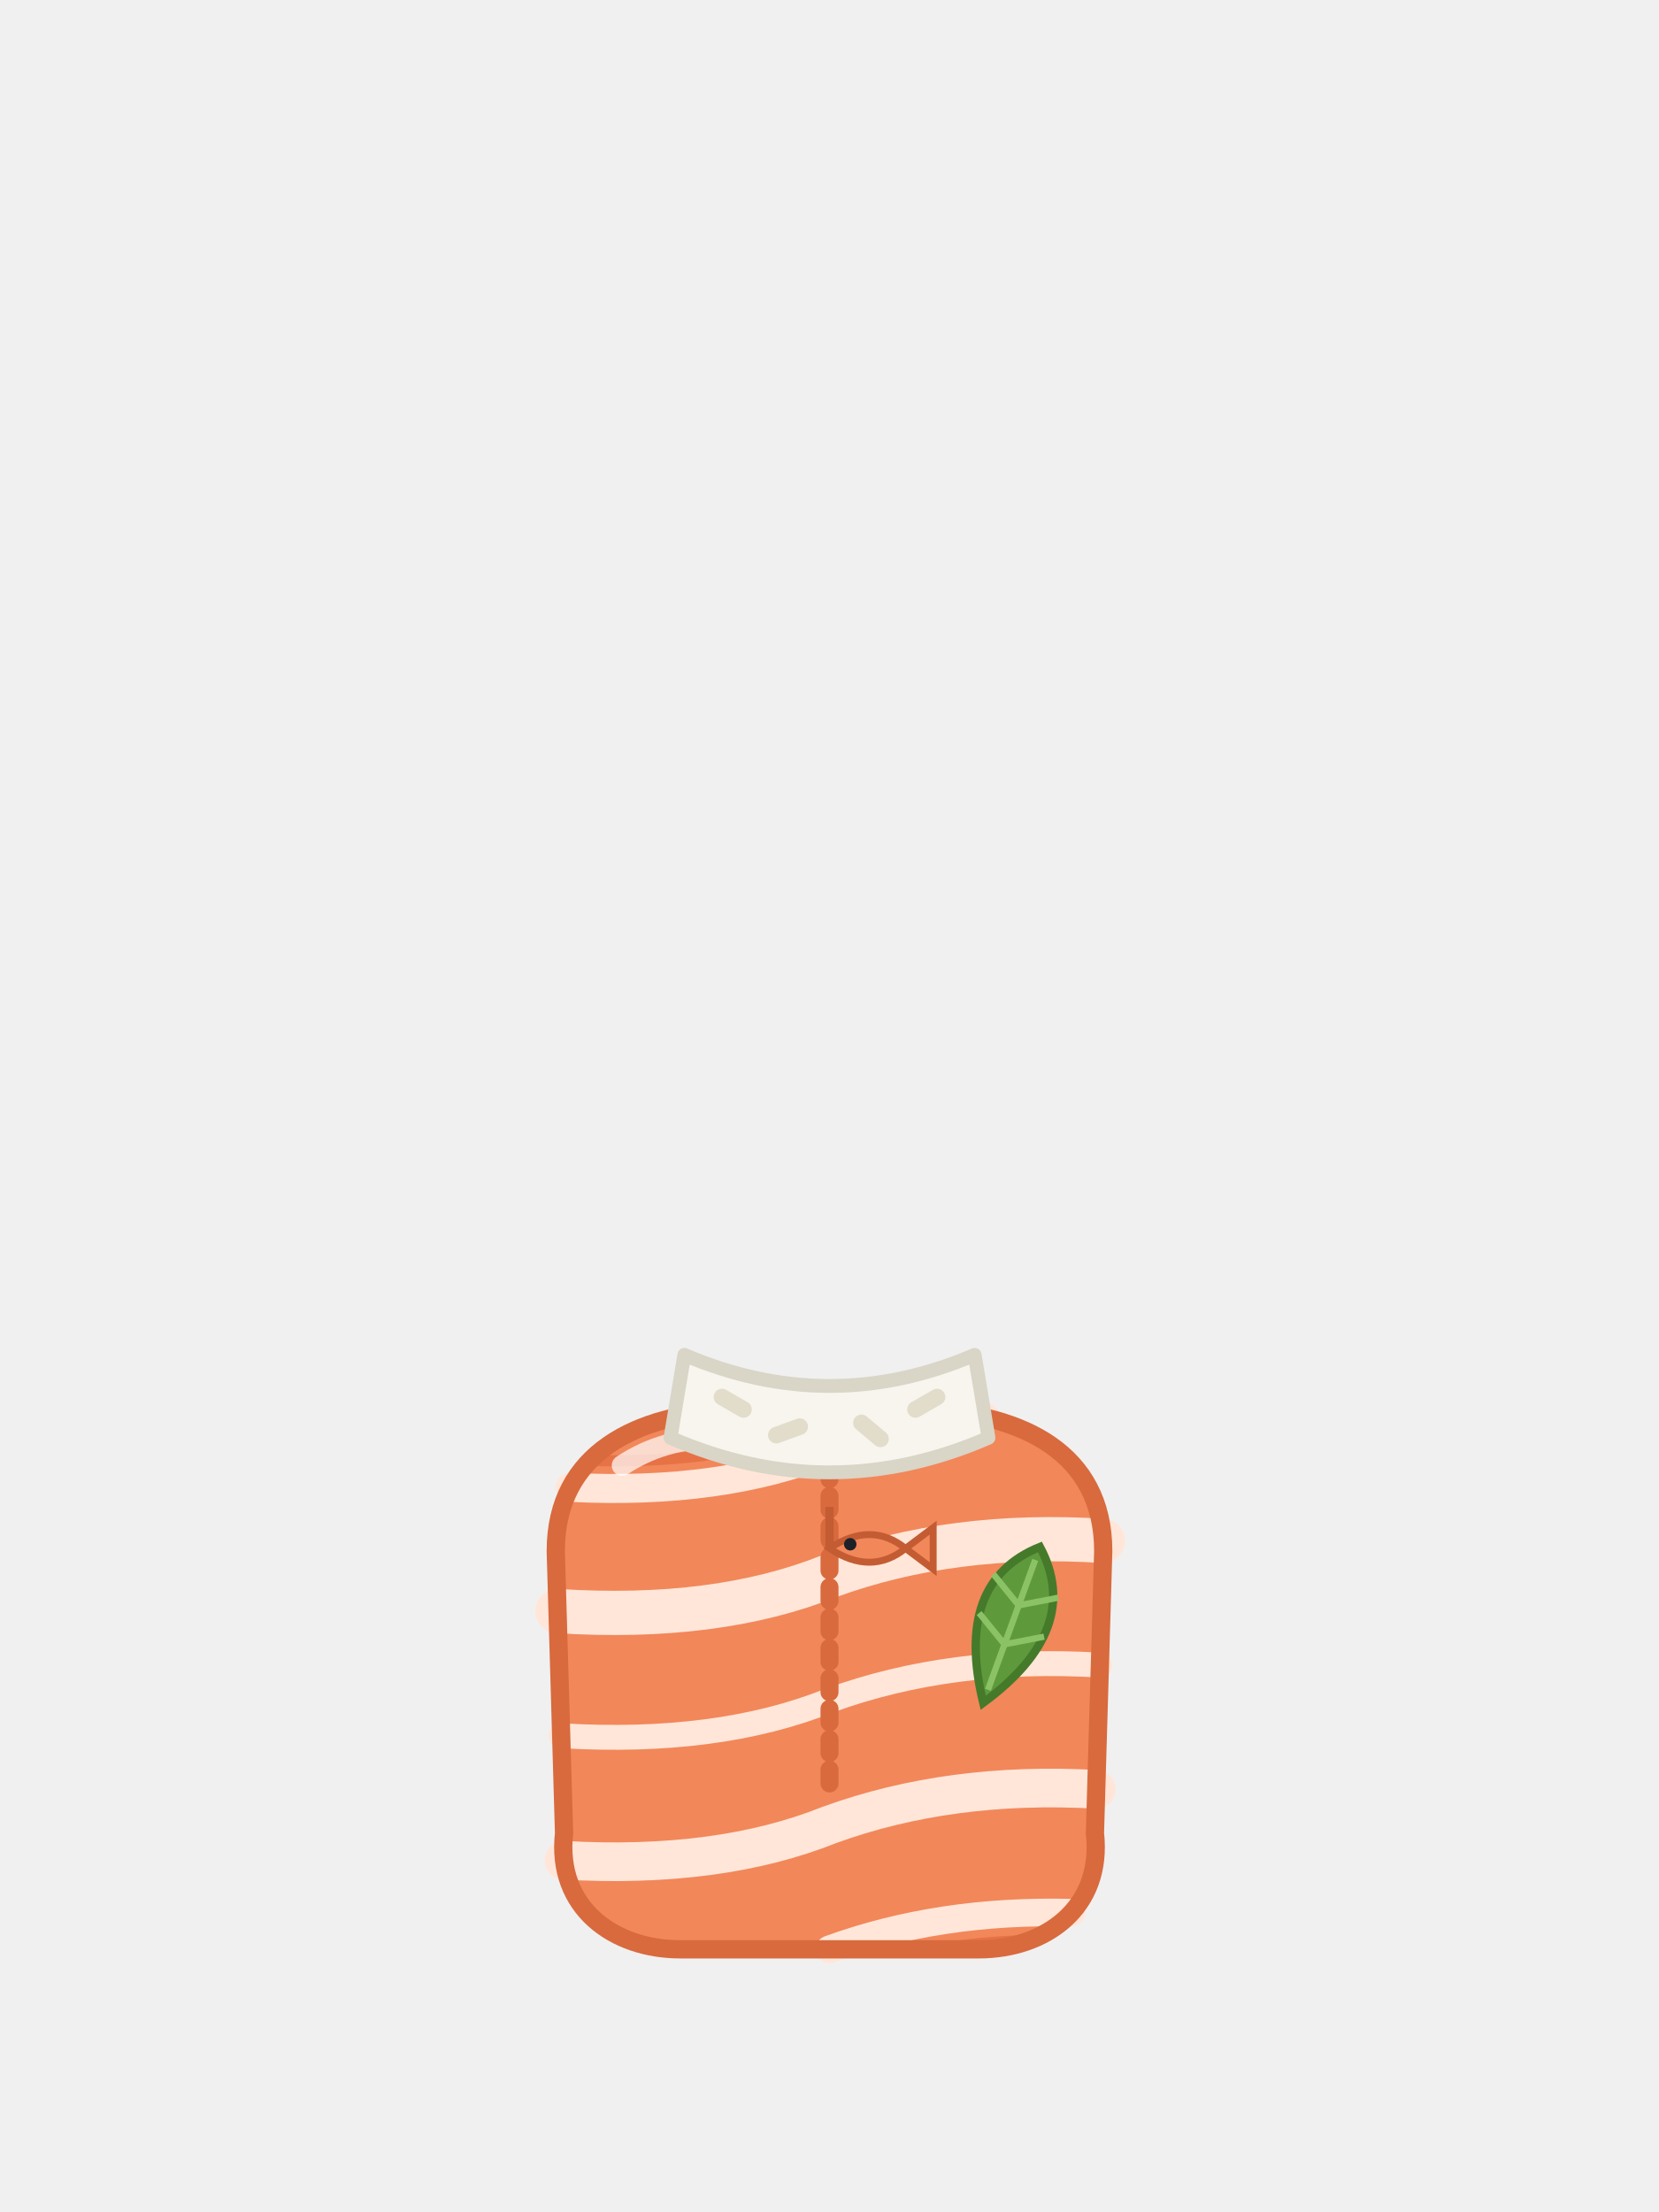
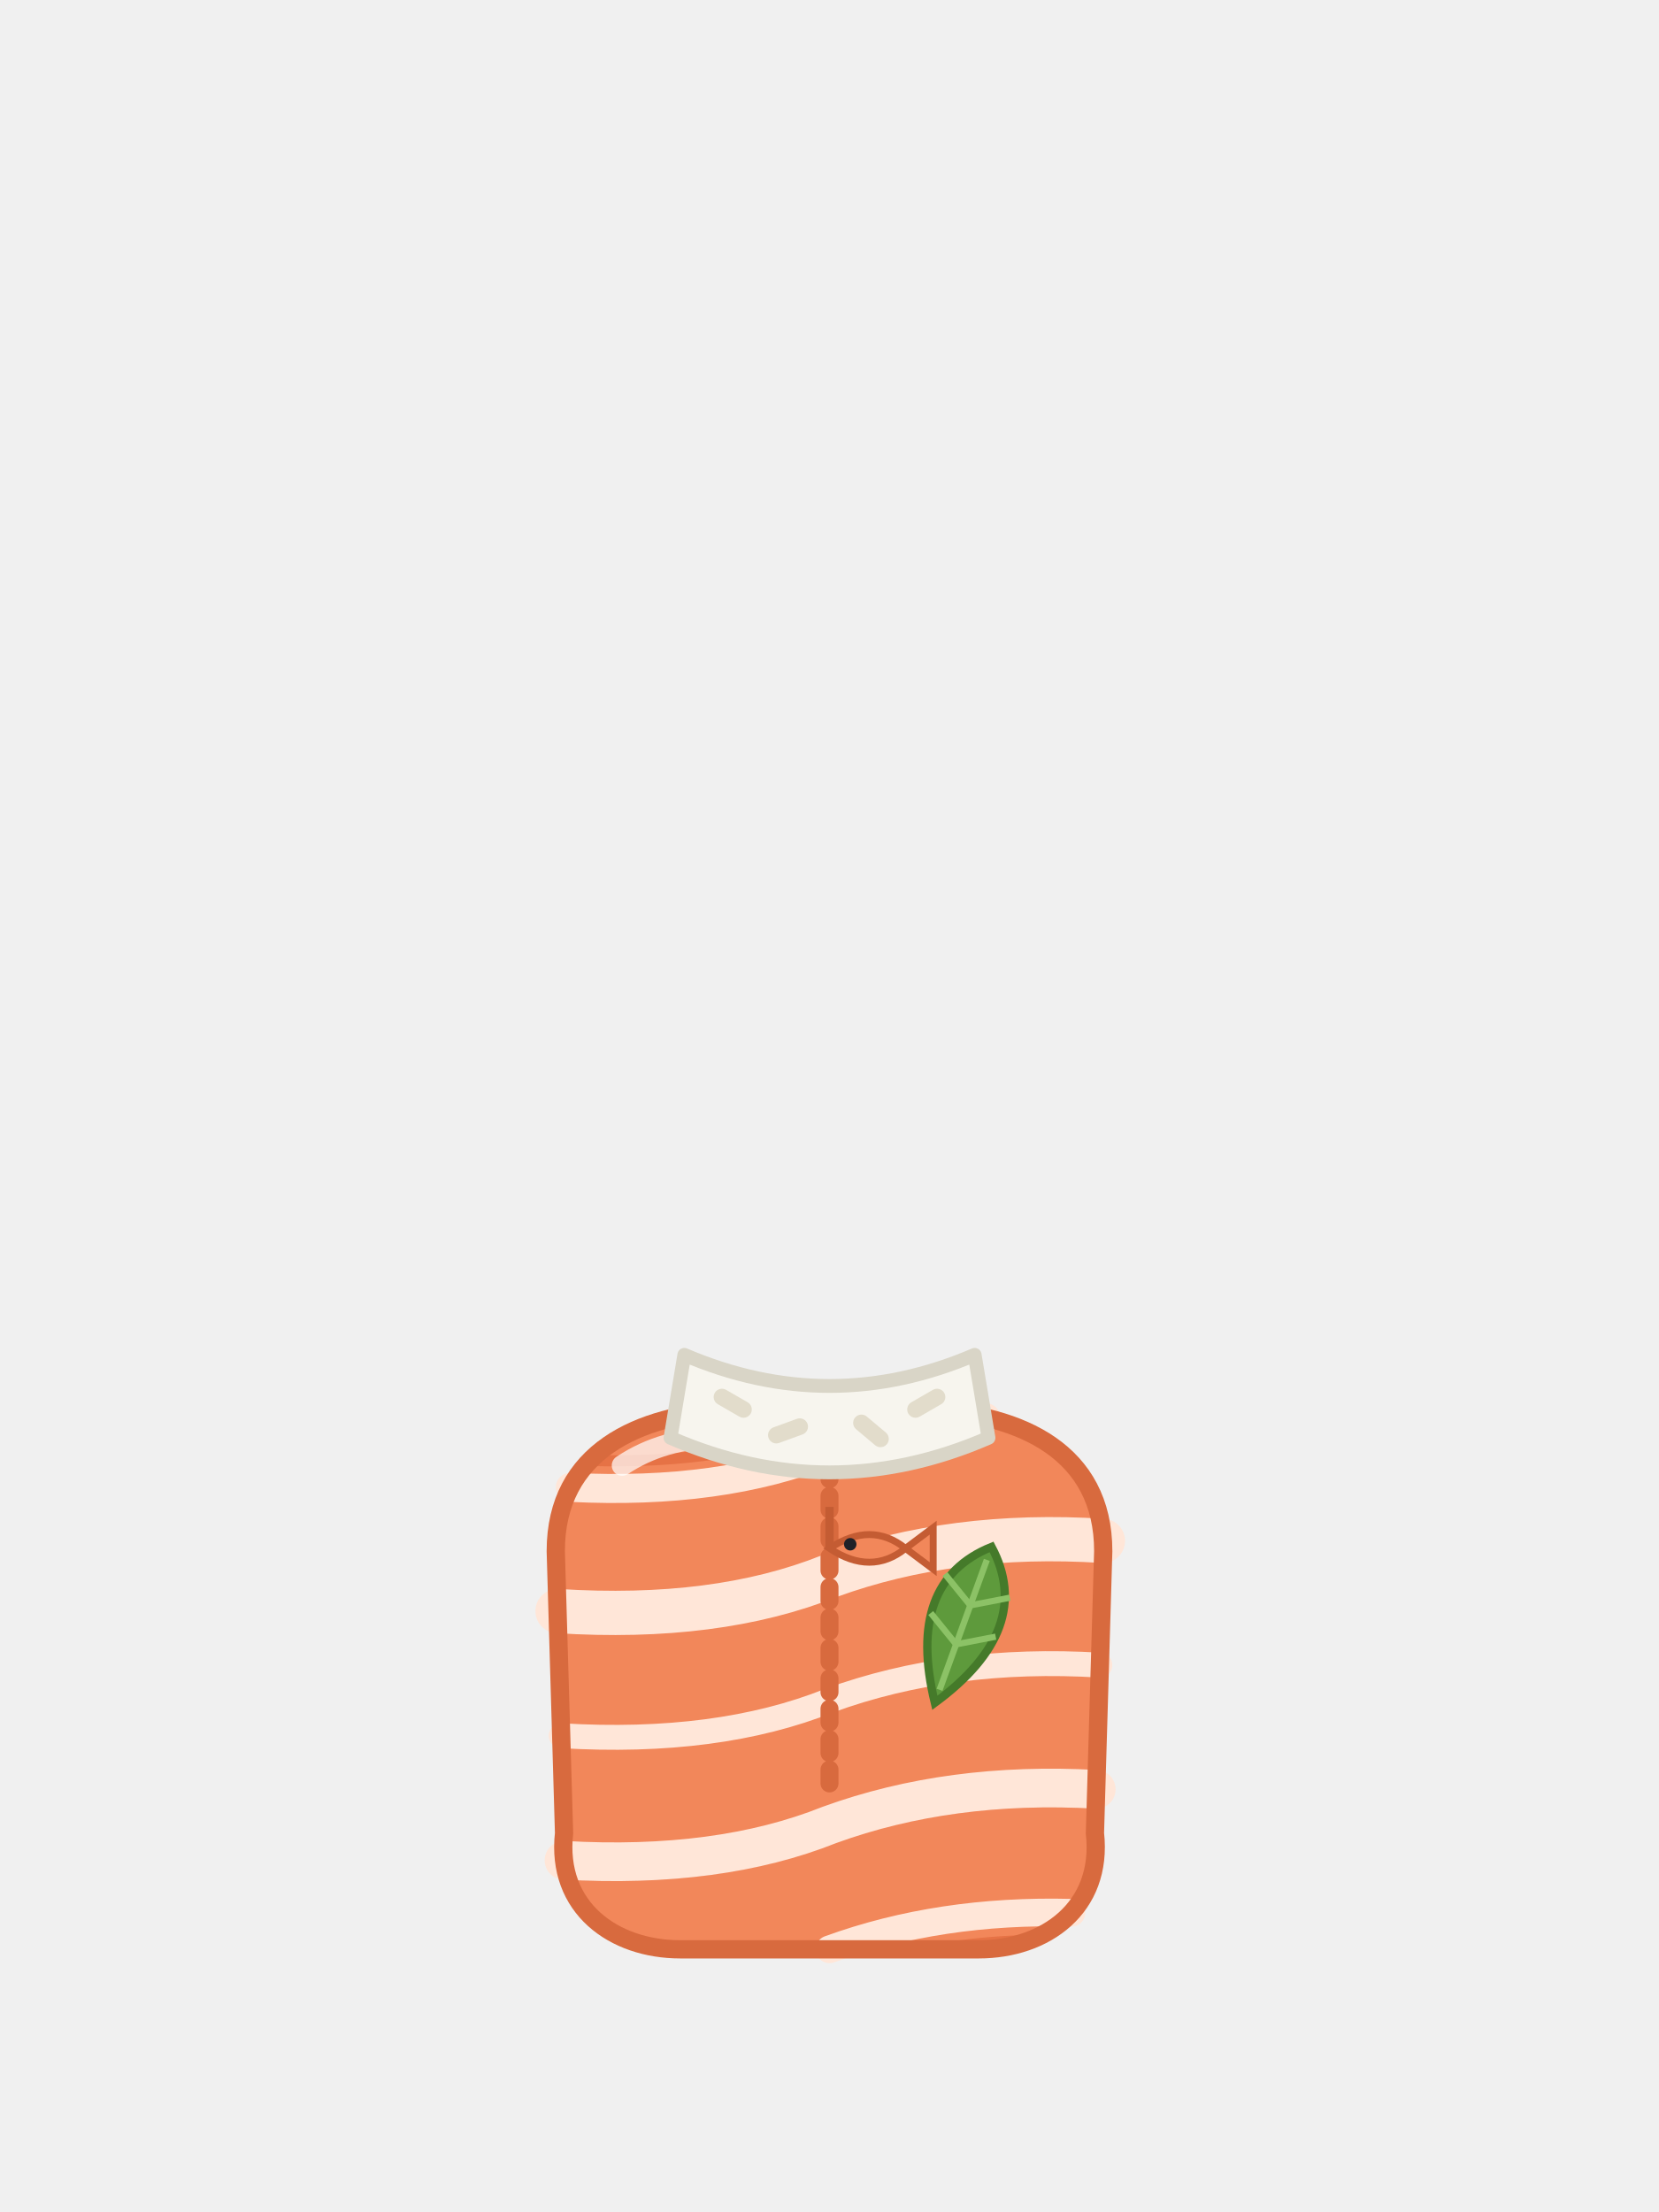
<svg xmlns="http://www.w3.org/2000/svg" viewBox="0 0 240 320">
  <path d="M80.4,224.4c0,-14.4 12,-19.8 25.2,-20.4h28.8c13.2,0.6 25.2,6 25.2,20.4l-1.2,40.8c1.2,10.8 -7.2,16.8 -16.8,16.8h-43.2c-9.6,0 -18,-6 -16.8,-16.8z" fill="#F2875A" />
  <path d="M85.359,211.282c13.333,0.383 24.88,-1.378 34.641,-5.282c2.048,-0.745 4.135,-1.411 6.26,-2" fill="none" stroke="#E36D40" stroke-width="1.6" stroke-opacity="0.8" stroke-linecap="round" />
  <path d="M80.596,231.059c15.364,0.989 28.499,-0.697 39.404,-5.059c11.816,-4.297 24.931,-5.997 39.343,-5.102" fill="none" stroke="#E36D40" stroke-width="1.6" stroke-opacity="0.8" stroke-linecap="round" />
  <path d="M81.185,251.096c15.111,0.909 28.05,-0.79 38.815,-5.096c11.754,-4.274 24.792,-5.979 39.115,-5.115" fill="none" stroke="#E36D40" stroke-width="1.6" stroke-opacity="0.8" stroke-linecap="round" />
  <path d="M81.977,271.141c14.772,0.803 27.446,-0.91 38.023,-5.141c11.593,-4.216 24.436,-5.932 38.528,-5.15" fill="none" stroke="#E36D40" stroke-width="1.6" stroke-opacity="0.8" stroke-linecap="round" />
  <path d="M135.333,282c4.39,-0.732 8.931,-1.162 13.623,-1.292" fill="none" stroke="#E36D40" stroke-width="1.6" stroke-opacity="0.8" stroke-linecap="round" />
  <path d="M82.509,215.169c14.544,0.734 27.041,-0.989 37.491,-5.169c7.061,-2.567 14.585,-4.208 22.572,-4.921" fill="none" stroke="#FFE6D8" stroke-width="4.2" stroke-linecap="round" />
  <path d="M80.655,233.063c15.339,0.981 28.454,-0.706 39.345,-5.063c11.874,-4.318 25.06,-6.014 39.556,-5.088" fill="none" stroke="#FFE6D8" stroke-width="6.4" stroke-linecap="round" />
  <path d="M81.185,251.096c15.111,0.909 28.05,-0.79 38.815,-5.096c11.754,-4.274 24.792,-5.979 39.115,-5.115" fill="none" stroke="#FFE6D8" stroke-width="3.6" stroke-linecap="round" />
  <path d="M81.595,269.12c14.936,0.854 27.737,-0.853 38.405,-5.12c11.609,-4.222 24.471,-5.937 38.587,-5.146" fill="none" stroke="#FFE6D8" stroke-width="5.6" stroke-linecap="round" />
  <path d="M120,282c10.618,-3.861 22.284,-5.626 34.998,-5.294" fill="none" stroke="#FFE6D8" stroke-width="4" stroke-linecap="round" />
  <path d="M90,212c4,-2.667 8.667,-4 14,-4" fill="none" stroke="#FFFFFF" stroke-width="3" stroke-opacity="0.7" stroke-linecap="round" />
  <path d="M80.4,224.4c0,-14.4 12,-19.8 25.2,-20.4h28.8c13.2,0.6 25.2,6 25.2,20.4l-1.2,40.8c1.2,10.8 -7.2,16.8 -16.8,16.8h-43.2c-9.6,0 -18,-6 -16.8,-16.8z" fill="none" stroke="#D86A3E" stroke-width="2.64" />
  <path d="M120,212v48" fill="#000000" stroke="#D86A3E" stroke-width="2.6" stroke-linecap="round" stroke-dasharray="2 2.4" />
  <path d="M99,196c14,6 28,6 42,0l2,12c-15.333,6.667 -30.667,6.667 -46,0z" fill="#F7F5EE" stroke="#D9D5C7" stroke-width="2" stroke-linejoin="round" />
  <path d="M105.041,201.061l3.118,1.8c0.574,0.331 0.771,1.065 0.439,1.639c-0.331,0.574 -1.065,0.771 -1.639,0.439l-3.118,-1.8c-0.574,-0.331 -0.771,-1.065 -0.439,-1.639c0.331,-0.574 1.065,-0.771 1.639,-0.439z" fill="#E2DCCB" />
  <path d="M111.898,206.488l3.383,-1.231c0.623,-0.227 1.311,0.094 1.538,0.717c0.227,0.623 -0.094,1.311 -0.717,1.538l-3.383,1.231c-0.623,0.227 -1.311,-0.094 -1.538,-0.717c-0.227,-0.623 0.094,-1.311 0.717,-1.538z" fill="#E2DCCB" />
  <path d="M125.392,204.924l2.758,2.314c0.508,0.426 0.574,1.183 0.148,1.691c-0.426,0.508 -1.183,0.574 -1.691,0.148l-2.758,-2.314c-0.508,-0.426 -0.574,-1.183 -0.148,-1.691c0.426,-0.508 1.183,-0.574 1.691,-0.148z" fill="#E2DCCB" />
  <path d="M131.841,202.861l3.118,-1.8c0.574,-0.331 1.308,-0.135 1.639,0.439c0.331,0.574 0.135,1.308 -0.439,1.639l-3.118,1.8c-0.574,0.331 -1.308,0.135 -1.639,-0.439c-0.331,-0.574 -0.135,-1.308 0.439,-1.639z" fill="#E2DCCB" />
  <path d="M120,224c4,-2.667 7.667,-2.667 11,0c-3.333,2.667 -7,2.667 -11,0z" fill="#F2875A" stroke="#C45C33" stroke-width="1" />
  <path d="M131,224l4,-3v6z" fill="#F2875A" stroke="#C45C33" stroke-width="1" />
  <circle cx="123" cy="223.4" r="0.9" fill="#1F2128" />
  <path d="M120,218v6" fill="#000000" stroke="#C45C33" stroke-width="1.2" />
-   <path d="M150.446,223.784c4.213,7.918 1.476,15.436 -8.208,22.553c-2.844,-11.677 -0.108,-19.195 8.208,-22.553z" fill="#5E9A3C" stroke="#457A2A" stroke-width="1.2" />
-   <path d="M149.762,225.663l-6.84,18.794" fill="none" stroke="#8CC266" stroke-width="0.9" />
-   <path d="M147.368,232.241l5.725,-1.109" fill="none" stroke="#8CC266" stroke-width="0.9" />
-   <path d="M147.368,232.241l-3.672,-4.529" fill="none" stroke="#8CC266" stroke-width="0.9" />
-   <path d="M145.316,237.879l5.725,-1.109" fill="none" stroke="#8CC266" stroke-width="0.9" />
-   <path d="M145.316,237.879l-3.672,-4.529" fill="none" stroke="#8CC266" stroke-width="0.9" />
+   <path d="M143.446,223.784c4.213,7.918 1.476,15.436 -8.208,22.553c-2.844,-11.677 -0.108,-19.195 8.208,-22.553z" fill="#5E9A3C" stroke="#457A2A" stroke-width="1.2" />
+   <path d="M142.762,225.663l-6.84,18.794" fill="none" stroke="#8CC266" stroke-width="0.9" />
+   <path d="M140.368,232.241l5.725,-1.109" fill="none" stroke="#8CC266" stroke-width="0.9" />
+   <path d="M140.368,232.241l-3.672,-4.529" fill="none" stroke="#8CC266" stroke-width="0.9" />
+   <path d="M138.316,237.879l5.725,-1.109" fill="none" stroke="#8CC266" stroke-width="0.9" />
+   <path d="M138.316,237.879l-3.672,-4.529" fill="none" stroke="#8CC266" stroke-width="0.9" />
</svg>
